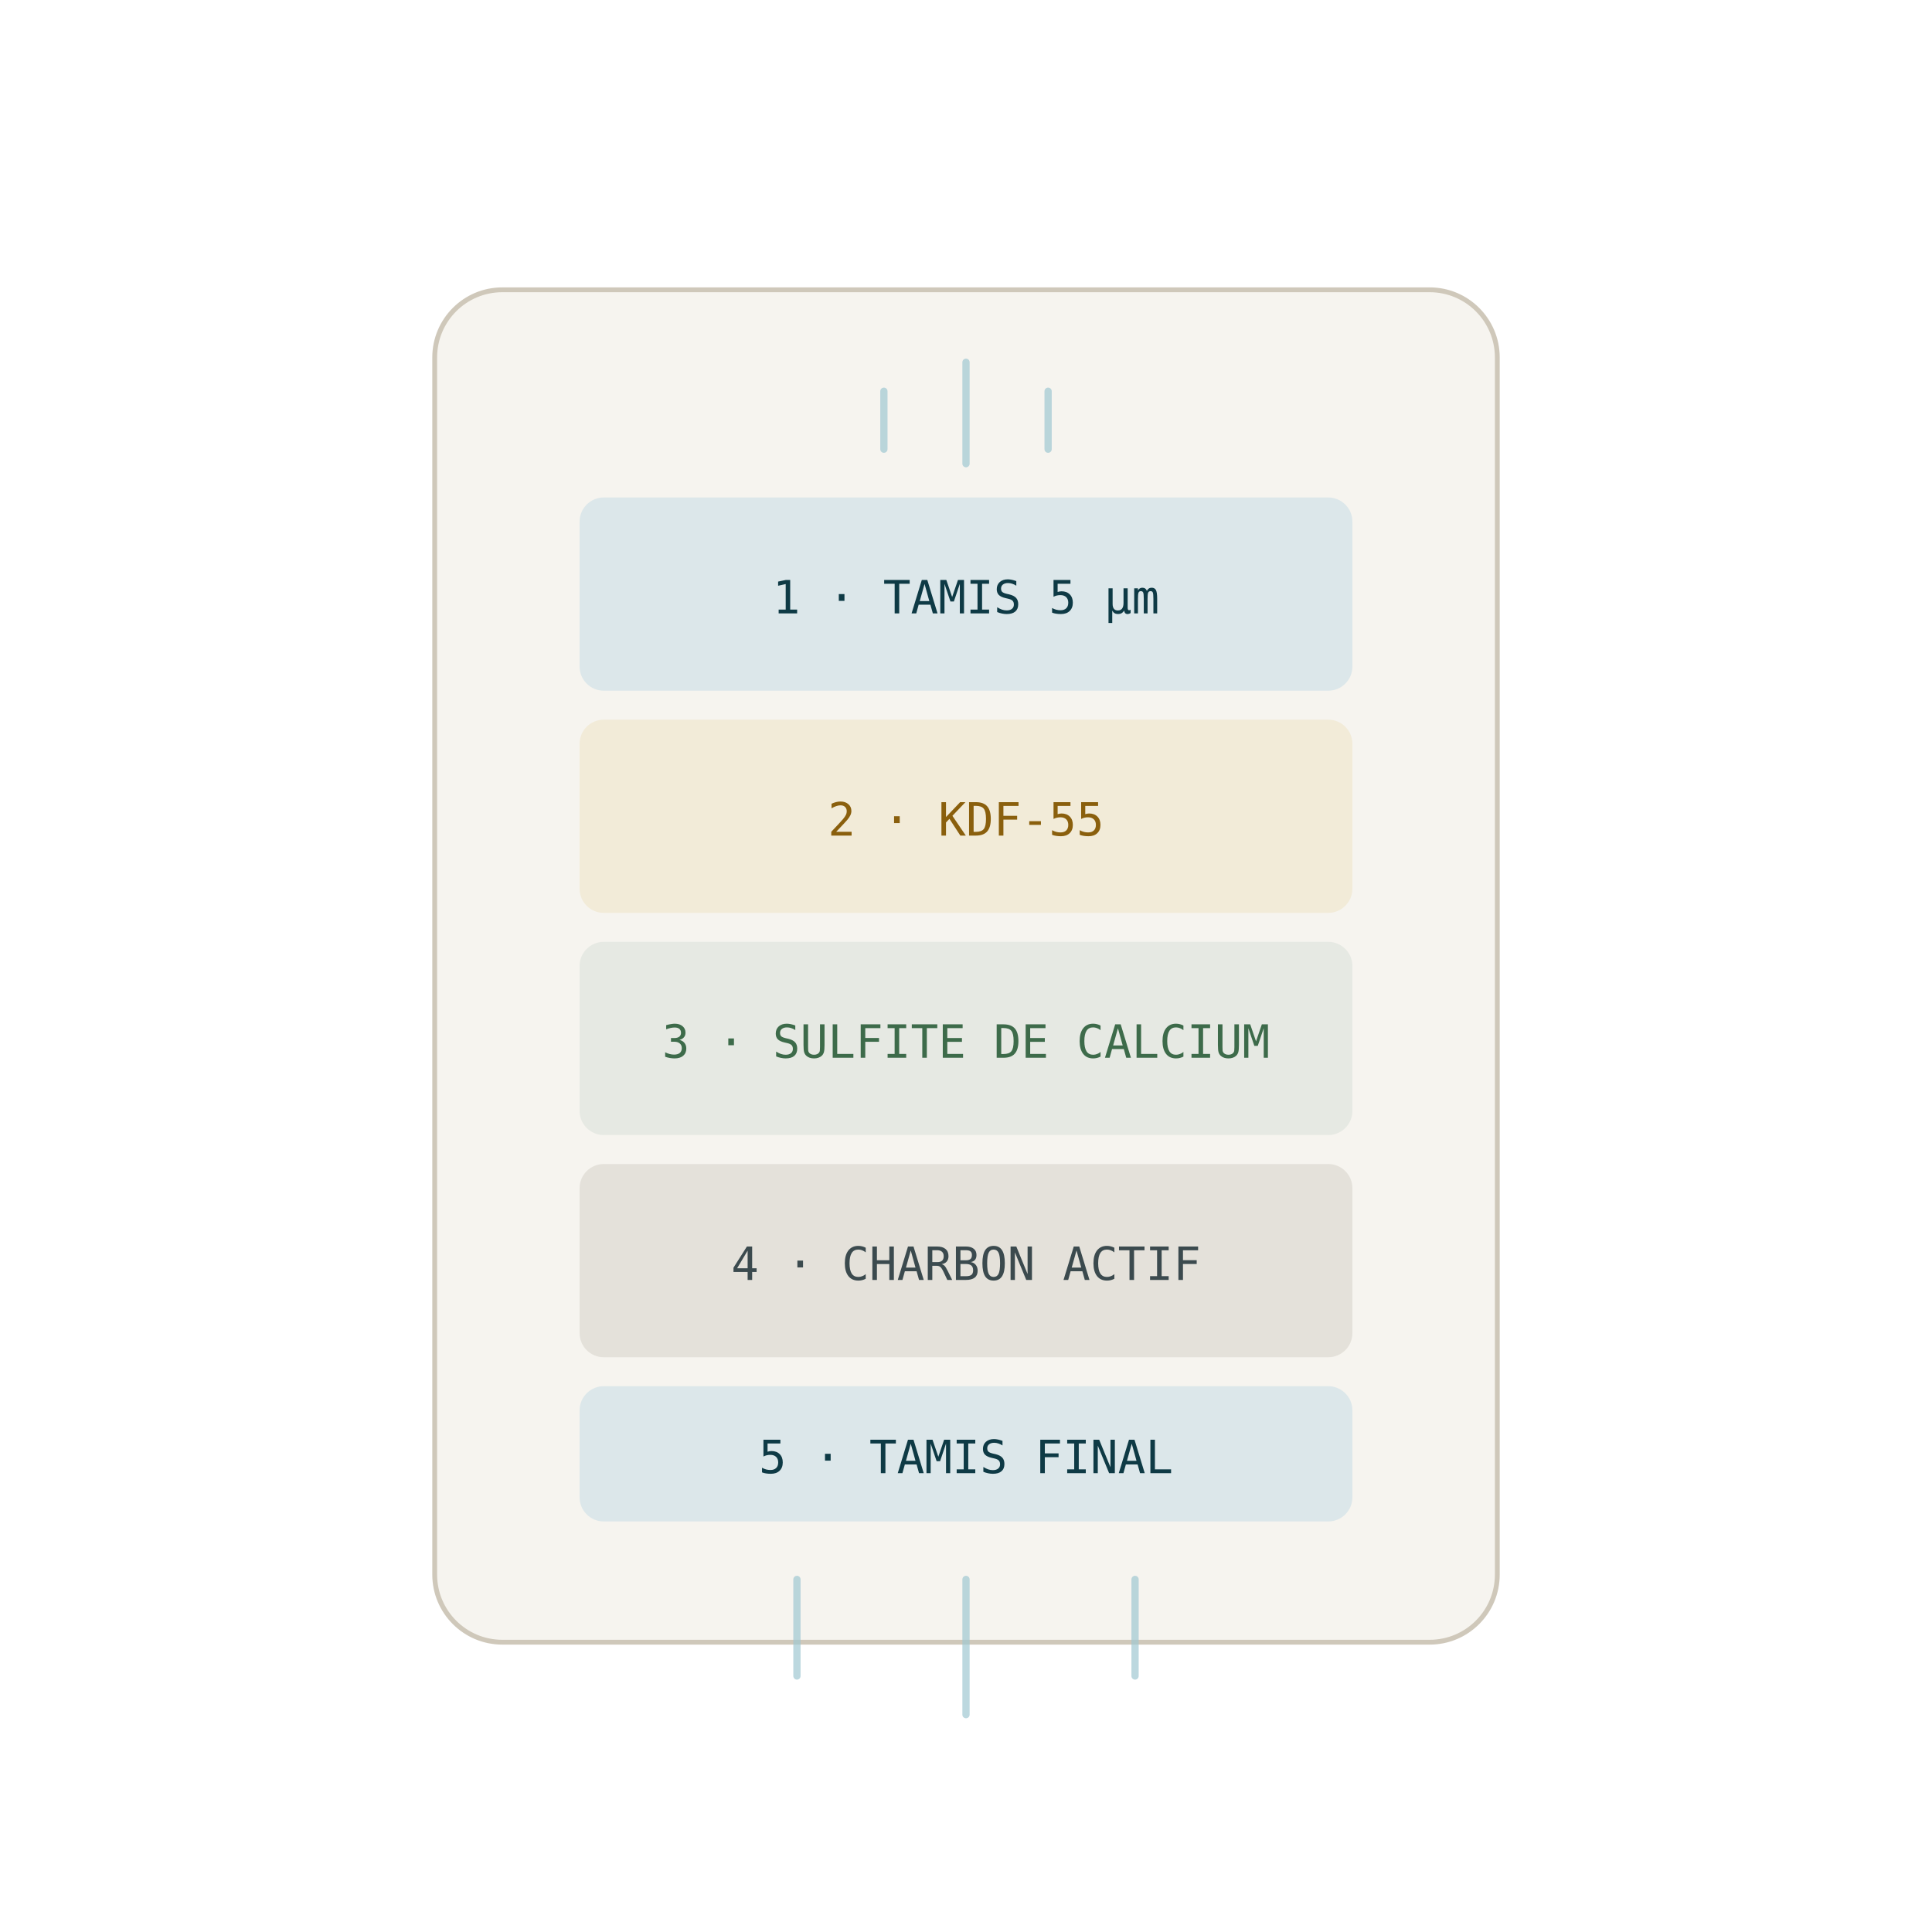
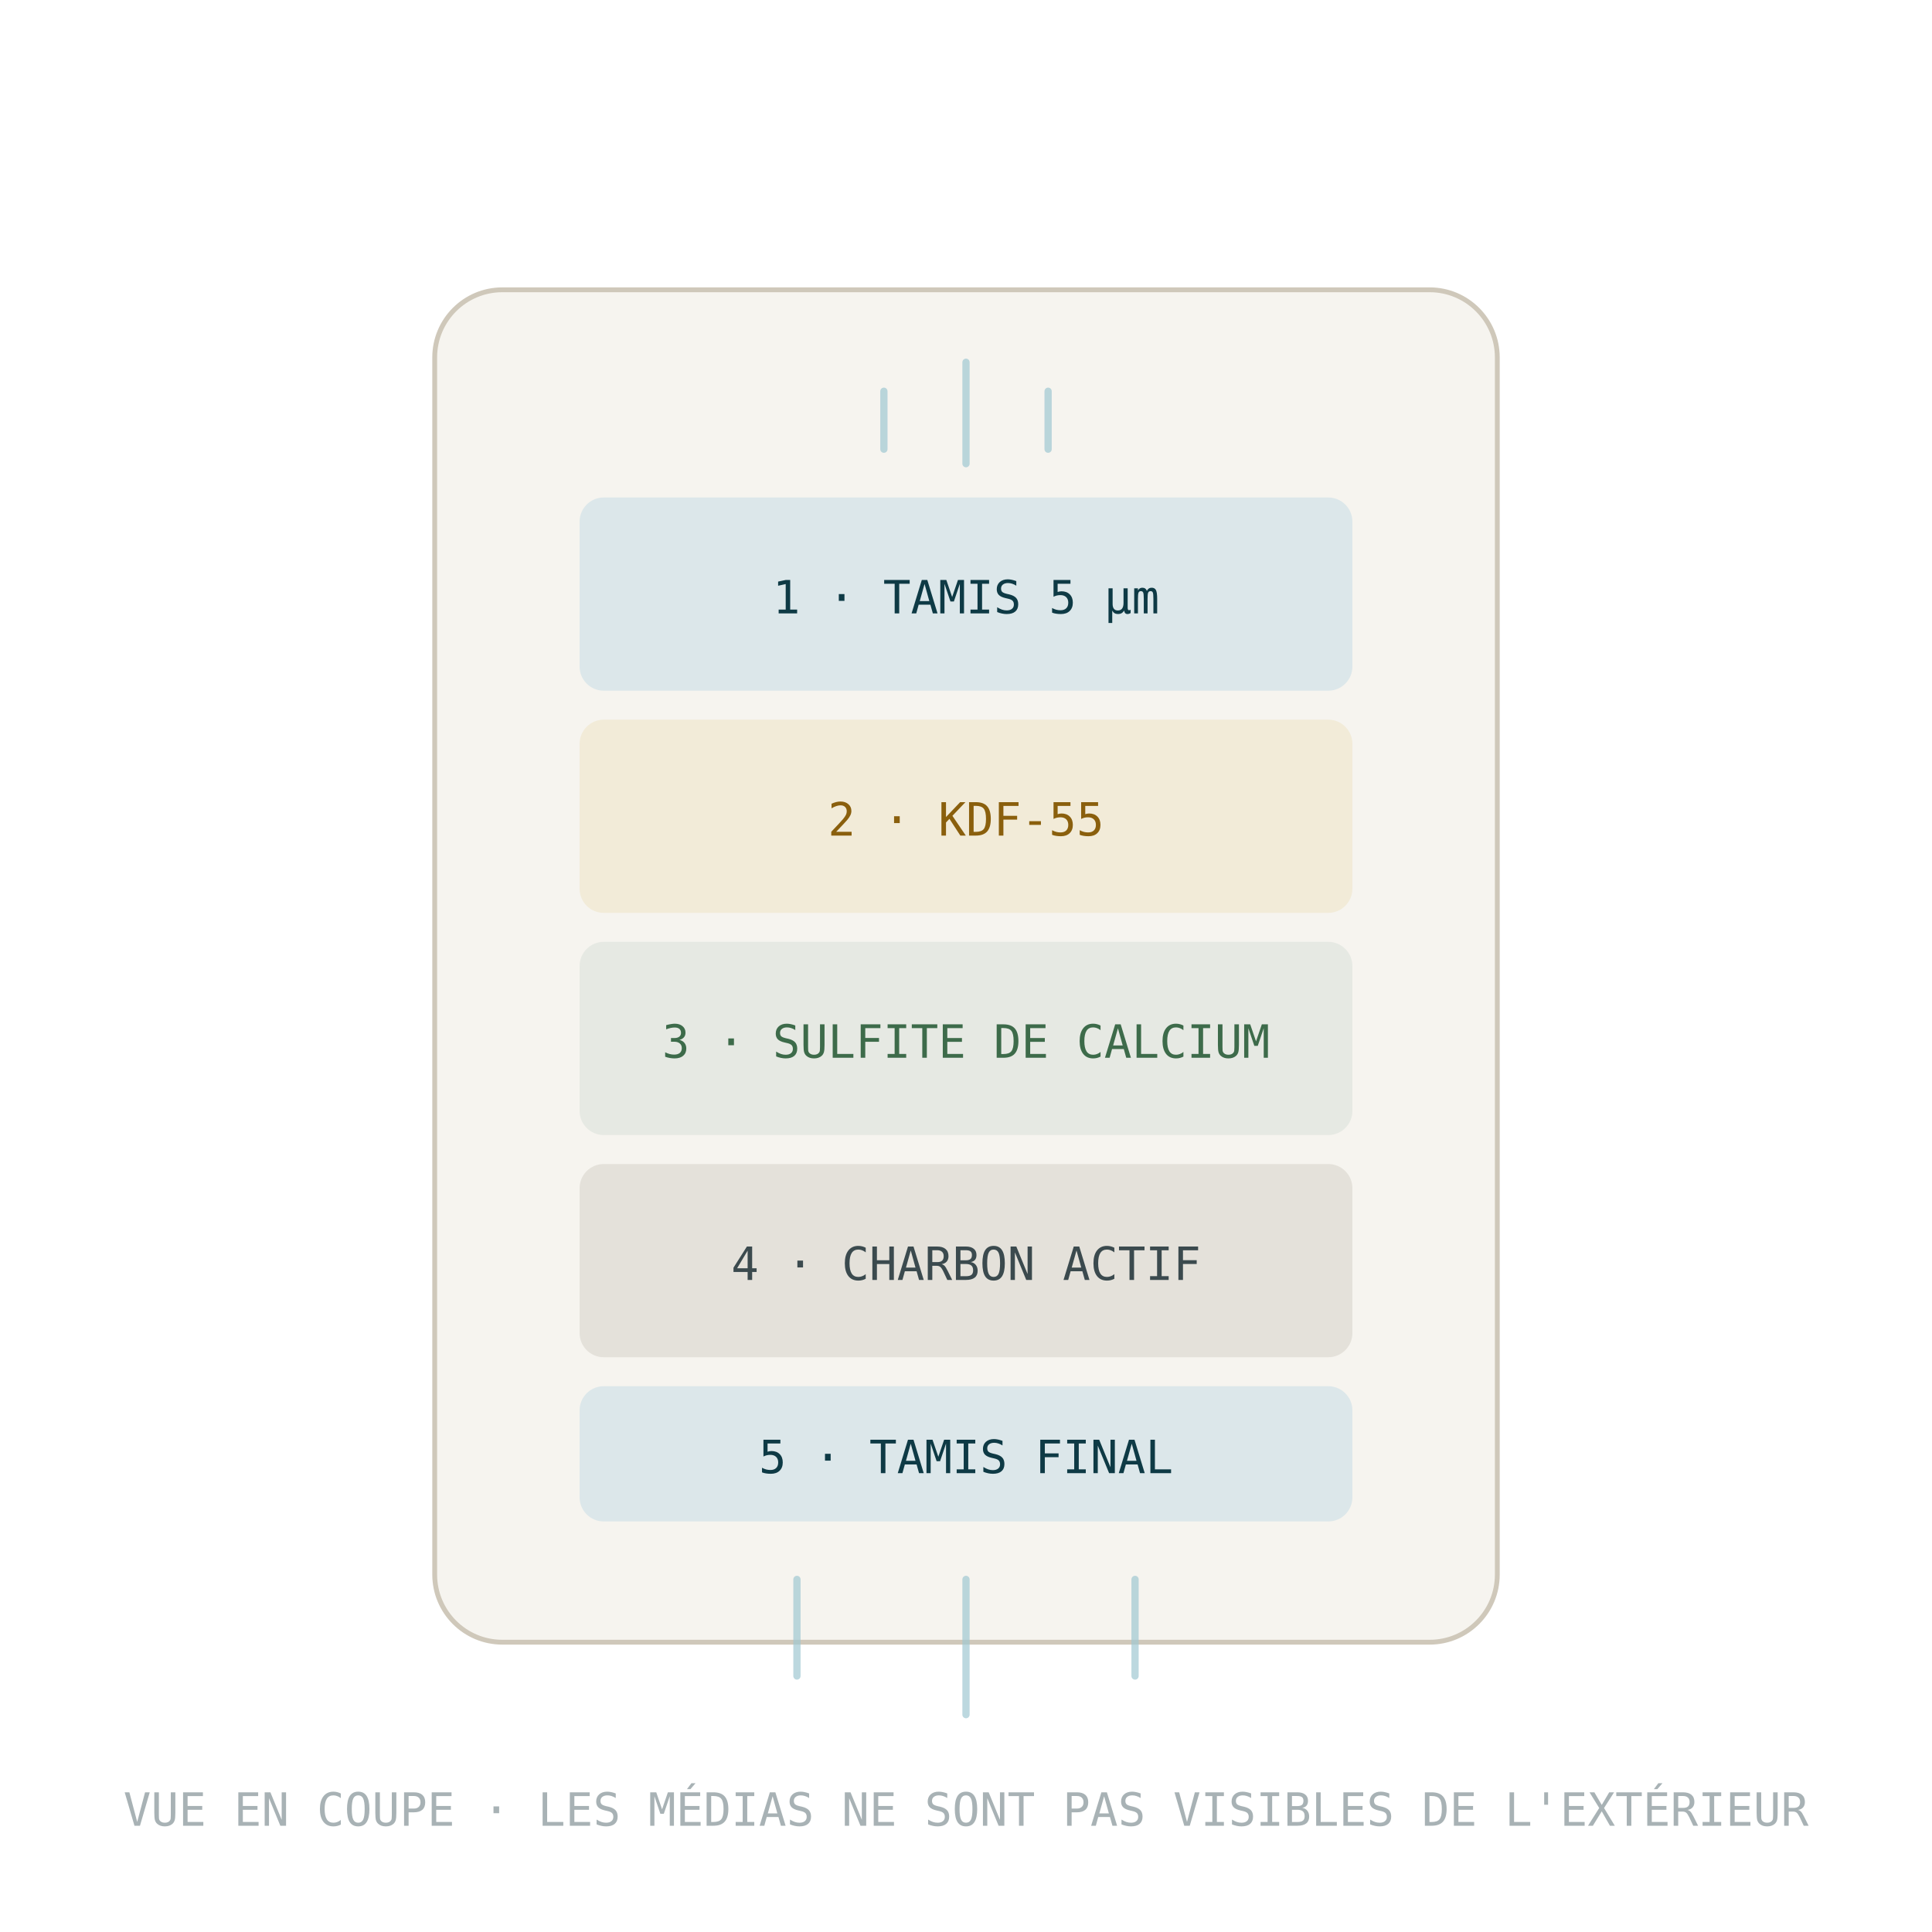
- <svg xmlns="http://www.w3.org/2000/svg" viewBox="0 0 800 800" role="img" aria-label="Coupe technique du pommeau ONDÉE">
+ <svg xmlns="http://www.w3.org/2000/svg" viewBox="0 0 800 800" role="img" aria-label="Vue en coupe de la cartouche ONDÉE C90 : les cinq médias filtrants sont représentés en section. Le corps du filtre est opaque et ces médias ne sont pas visibles à l'usage.">
  <rect width="800" height="800" fill="#FFFFFF" />
  <rect x="180" y="120" width="440" height="560" rx="28" fill="#F6F4EF" stroke="#CFC8BA" stroke-width="2" />
  <g stroke="#9FC7D2" stroke-width="3" stroke-linecap="round" opacity=".7">
    <path d="M400 150v42" />
    <path d="M366 162v24" />
    <path d="M434 162v24" />
  </g>
  <rect x="240" y="206" width="320" height="80" rx="10" fill="#DCE7EA" />
  <text x="400" y="254" font-family="IBM Plex Mono,monospace" font-size="19" text-anchor="middle" fill="#0E3A45">1 · TAMIS 5 µm</text>
  <rect x="240" y="298" width="320" height="80" rx="10" fill="#F2EBD8" />
  <text x="400" y="346" font-family="IBM Plex Mono,monospace" font-size="19" text-anchor="middle" fill="#8a5f0d">2 · KDF-55</text>
  <rect x="240" y="390" width="320" height="80" rx="10" fill="#E6E9E3" />
  <text x="400" y="438" font-family="IBM Plex Mono,monospace" font-size="19" text-anchor="middle" fill="#3D6B4A">3 · SULFITE DE CALCIUM</text>
  <rect x="240" y="482" width="320" height="80" rx="10" fill="#E4E1DA" />
  <text x="400" y="530" font-family="IBM Plex Mono,monospace" font-size="19" text-anchor="middle" fill="#3B4A4E">4 · CHARBON ACTIF</text>
  <rect x="240" y="574" width="320" height="56" rx="10" fill="#DCE7EA" />
  <text x="400" y="610" font-family="IBM Plex Mono,monospace" font-size="19" text-anchor="middle" fill="#0E3A45">5 · TAMIS FINAL</text>
  <g stroke="#9FC7D2" stroke-width="3" stroke-linecap="round" opacity=".7">
    <path d="M330 654v40" />
    <path d="M400 654v56" />
    <path d="M470 654v40" />
  </g>
+   <text x="400" y="756" text-anchor="middle" font-family="ui-monospace,Menlo,monospace" font-size="19" fill="#A8B2B5">VUE EN COUPE · LES MÉDIAS NE SONT PAS VISIBLES DE L'EXTÉRIEUR</text>
</svg>
